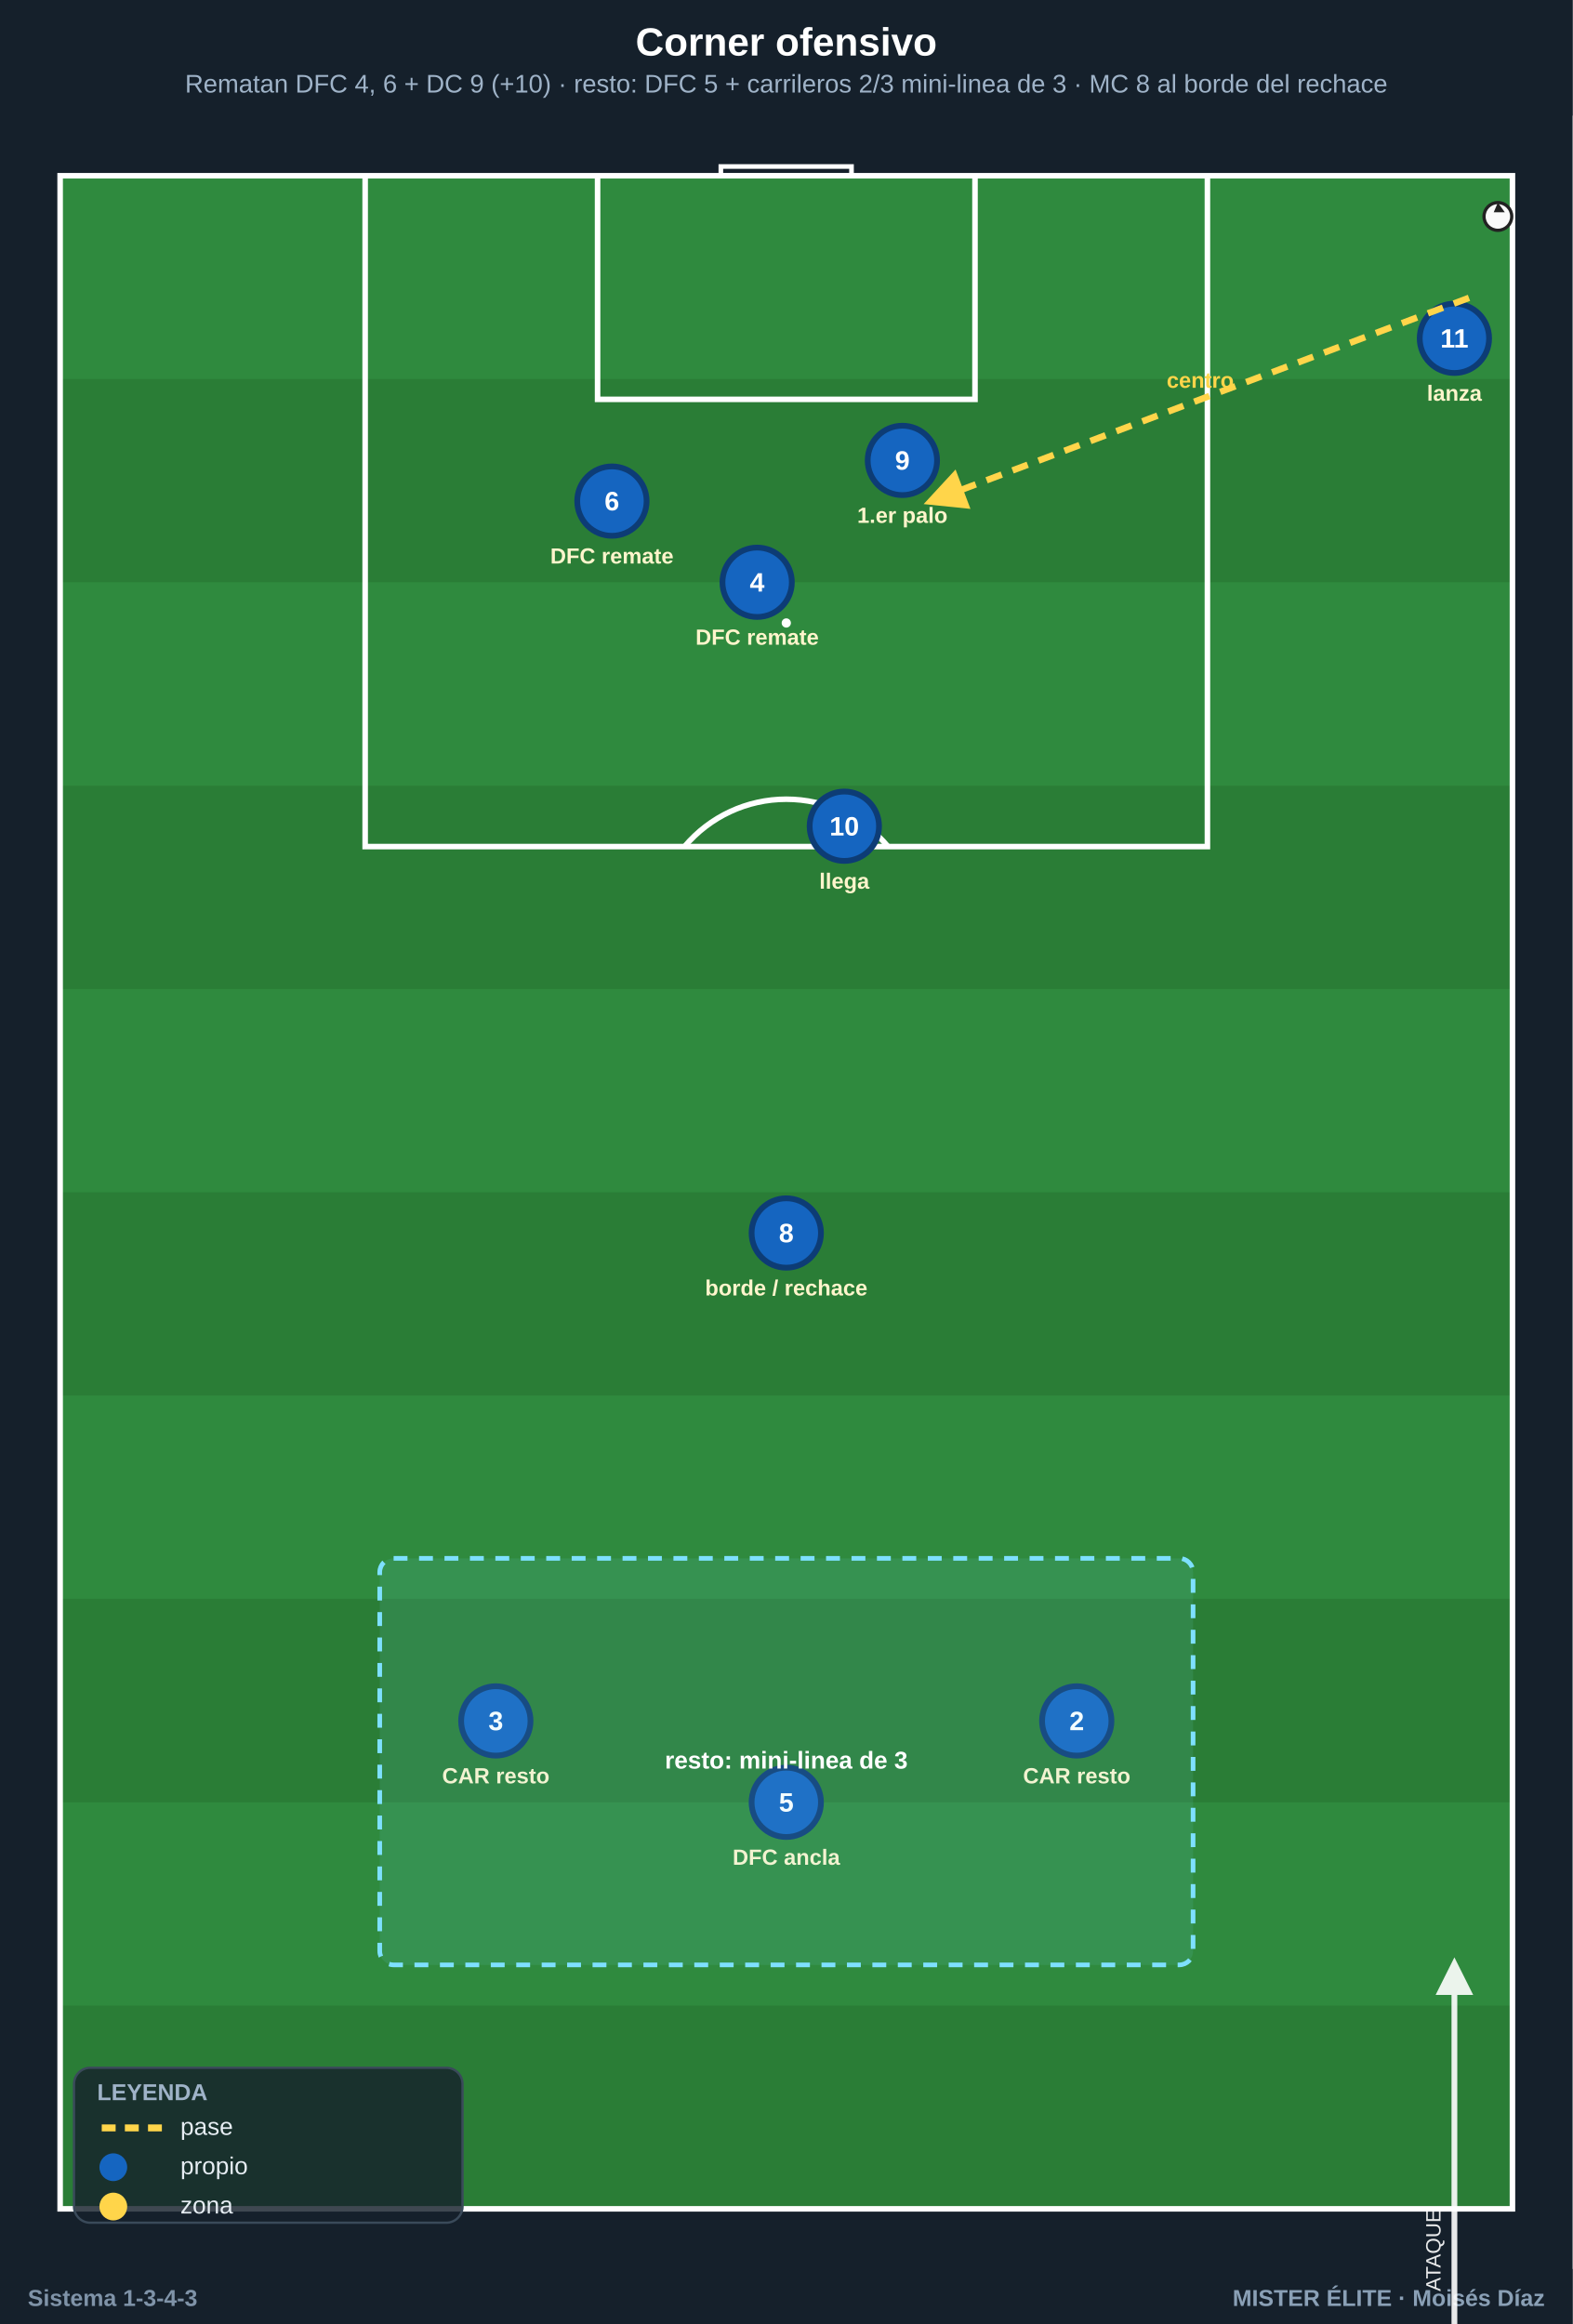
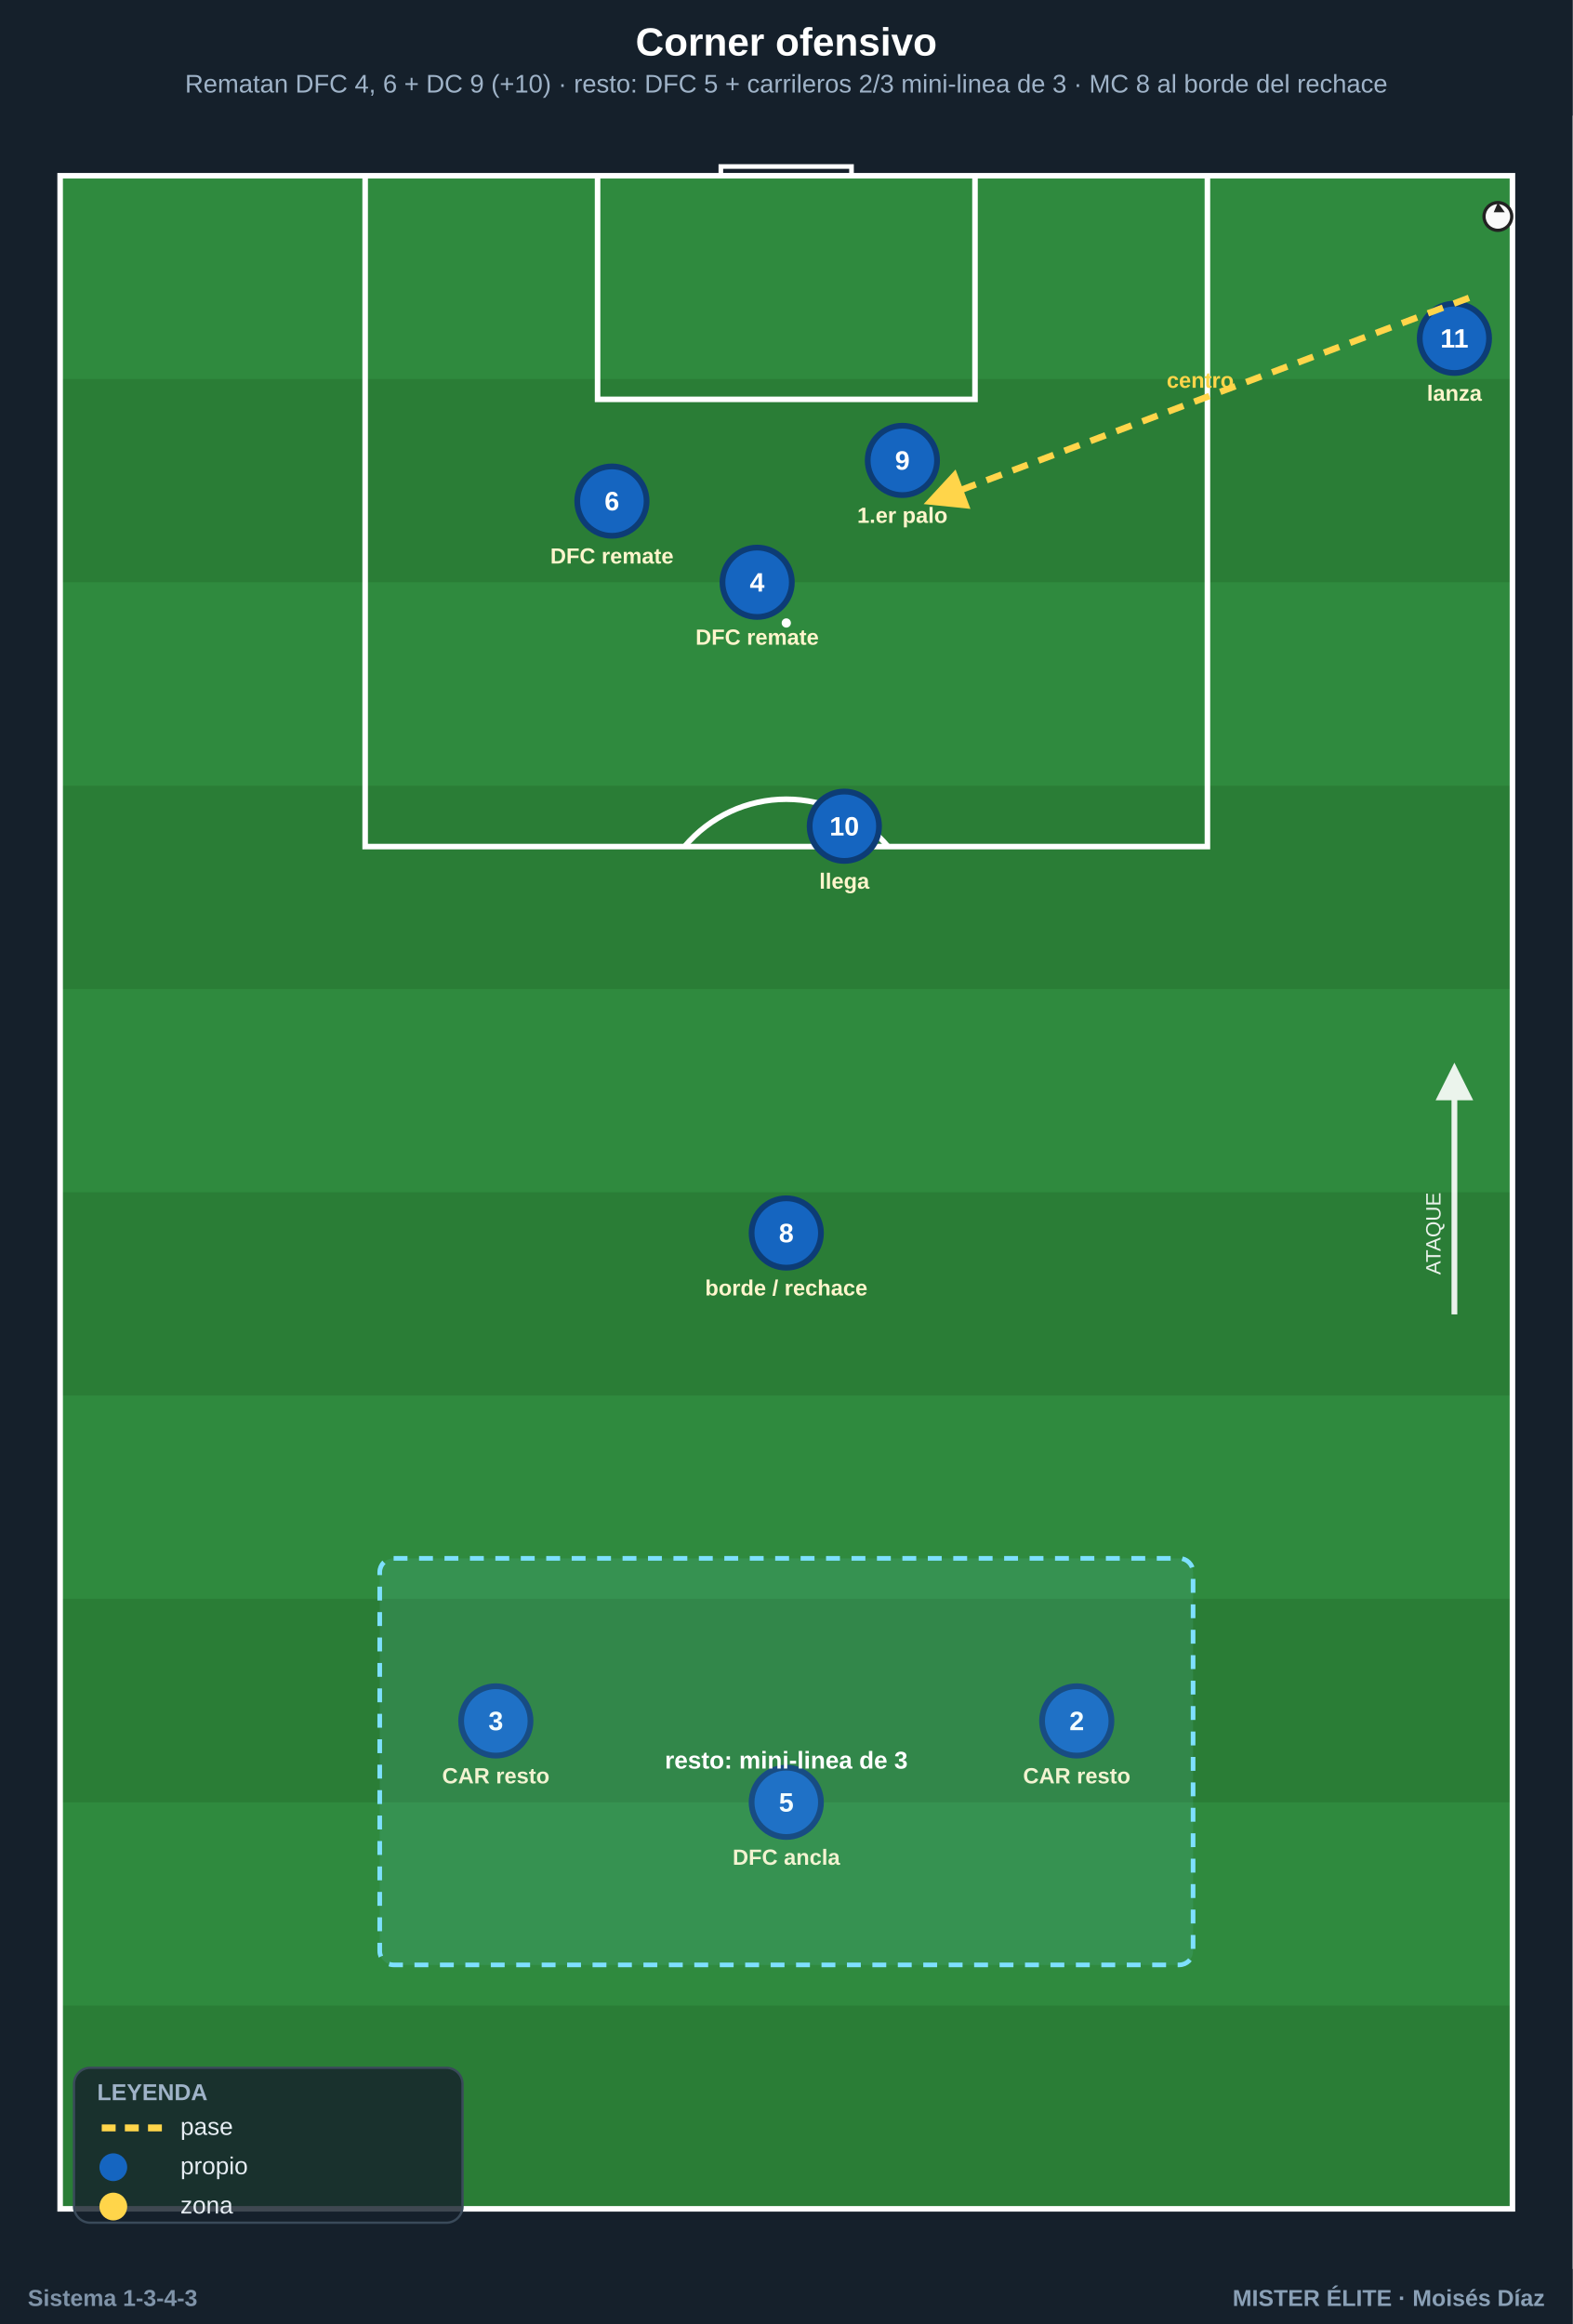
<svg xmlns="http://www.w3.org/2000/svg" viewBox="0 0 680 1005" width="680" height="1005" font-family="Segoe UI,Arial,sans-serif">
  <defs>
    <linearGradient id="sky" x1="0" y1="0" x2="0" y2="1">
      <stop offset="0" stop-color="#2f8a3e" />
      <stop offset="1" stop-color="#2b8139" />
    </linearGradient>
    <marker id="ah_pass" viewBox="0 0 10 10" refX="8" refY="5" markerWidth="6.5" markerHeight="6.5" orient="auto-start-reverse">
      <path d="M0,0 L10,5 L0,10 z" fill="#ffd54a" />
    </marker>
    <marker id="ah_run" viewBox="0 0 10 10" refX="8" refY="5" markerWidth="6.5" markerHeight="6.5" orient="auto-start-reverse">
      <path d="M0,0 L10,5 L0,10 z" fill="#ffffff" />
    </marker>
    <marker id="ah_drive" viewBox="0 0 10 10" refX="8" refY="5" markerWidth="6.5" markerHeight="6.5" orient="auto-start-reverse">
      <path d="M0,0 L10,5 L0,10 z" fill="#7ee0ff" />
    </marker>
    <marker id="ah_white" viewBox="0 0 10 10" refX="8" refY="5" markerWidth="6.5" markerHeight="6.5" orient="auto-start-reverse">
      <path d="M0,0 L10,5 L0,10 z" fill="#ffffff" />
    </marker>
  </defs>
  <rect x="0.0" y="0.0" width="680.0" height="1005.2" fill="#15202b" />
  <rect x="26.0" y="76.0" width="628.0" height="88.4" fill="#2f8a3e" />
  <rect x="26.0" y="163.9" width="628.0" height="88.4" fill="#2a7d36" />
  <rect x="26.0" y="251.8" width="628.0" height="88.4" fill="#2f8a3e" />
  <rect x="26.0" y="339.8" width="628.0" height="88.4" fill="#2a7d36" />
  <rect x="26.0" y="427.7" width="628.0" height="88.4" fill="#2f8a3e" />
  <rect x="26.0" y="515.6" width="628.0" height="88.4" fill="#2a7d36" />
  <rect x="26.0" y="603.5" width="628.0" height="88.4" fill="#2f8a3e" />
  <rect x="26.0" y="691.4" width="628.0" height="88.4" fill="#2a7d36" />
  <rect x="26.0" y="779.4" width="628.0" height="88.4" fill="#2f8a3e" />
  <rect x="26.0" y="867.3" width="628.0" height="88.4" fill="#2a7d36" />
  <rect x="26.0" y="76.0" width="628.0" height="879.2" fill="none" stroke="#ffffff" stroke-width="2.4" />
  <path d="M157.9,76.0 L157.9,366.1 L522.1,366.1 L522.1,76.0" fill="none" stroke="#ffffff" stroke-width="2.4" />
  <path d="M258.4,76.0 L258.4,172.7 L421.6,172.7 L421.6,76.0" fill="none" stroke="#ffffff" stroke-width="2.4" />
  <circle cx="340.0" cy="269.4" r="2.0" fill="#ffffff" />
  <rect x="311.7" y="72.0" width="56.5" height="4" fill="none" stroke="#ffffff" stroke-width="2" />
  <path d="M296.0,366.1 A57.5,57.5 0 0 1 384.0,366.1" fill="none" stroke="#ffffff" stroke-width="2.4" />
  <rect x="0.0" y="0.0" width="680.0" height="50.0" fill="#15202b" />
  <text x="340.0" y="24.0" font-family="Segoe UI,Arial,sans-serif" font-size="17" font-weight="800" fill="#ffffff" text-anchor="middle">Corner ofensivo</text>
  <text x="340.0" y="40.0" font-family="Segoe UI,Arial,sans-serif" font-size="11" font-weight="500" fill="#9fb3c8" text-anchor="middle">Rematan DFC 4, 6 + DC 9 (+10) · resto: DFC 5 + carrileros 2/3 mini-linea de 3 · MC 8 al borde del rechace</text>
  <rect x="0.0" y="981.2" width="680.0" height="24.0" fill="#15202b" />
  <text x="668.0" y="997.2" font-family="Segoe UI,Arial,sans-serif" font-size="10" font-weight="700" fill="#8aa0b6" text-anchor="end">MISTER ÉLITE · Moisés Díaz</text>
  <text x="12.0" y="997.2" font-family="Segoe UI,Arial,sans-serif" font-size="10" font-weight="600" fill="#7f93a8" text-anchor="start">Sistema 1-3-4-3</text>
  <g opacity="0.9">
-     <line x1="628.9" y1="1060.7" x2="628.9" y2="849.7" stroke="#ffffff" stroke-width="2.5" marker-end="url(#ah_white)" />
-     <text x="622.9" y="955.2" font-family="Segoe UI,Arial" font-size="9" fill="#ffffff" text-anchor="end" transform="rotate(-90 622.9 955.2)">ATAQUE</text>
+     <line x1="628.9" y1="568.4" x2="628.9" y2="462.8" stroke="#ffffff" stroke-width="2.5" marker-end="url(#ah_white)" />
+     <text x="622.9" y="515.6" font-family="Segoe UI,Arial" font-size="9" fill="#ffffff" text-anchor="end" transform="rotate(-90 622.9 515.6)">ATAQUE</text>
  </g>
  <circle cx="647.7" cy="93.6" r="6.0" fill="#fafafa" stroke="#222" stroke-width="1.4" />
  <path d="M647.7,87.6 l3.0,4.2 l-4.8,0 z" fill="#222" />
  <g>
    <circle cx="628.9" cy="146.3" r="15" fill="#1565c0" stroke="#0d3c75" stroke-width="2.5" />
    <text x="628.9" y="150.3" font-family="Segoe UI,Arial" font-size="11.5" font-weight="800" fill="#fff" text-anchor="middle">11</text>
  </g>
  <text x="628.9" y="173.3" font-family="Segoe UI,Arial,sans-serif" font-size="9.5" font-weight="600" fill="#fff5cc" text-anchor="middle">lanza</text>
  <line x1="635.2" y1="128.8" x2="402.8" y2="216.7" stroke="#ffd54a" stroke-width="2.8" stroke-dasharray="7 5" marker-end="url(#ah_pass)" />
  <text x="519.0" y="167.7" font-family="Segoe UI,Arial,sans-serif" font-size="9.5" font-weight="700" fill="#ffd54a" text-anchor="middle">centro</text>
  <g>
    <circle cx="390.2" cy="199.1" r="15" fill="#1565c0" stroke="#0d3c75" stroke-width="2.5" />
    <text x="390.2" y="203.1" font-family="Segoe UI,Arial" font-size="11.5" font-weight="800" fill="#fff" text-anchor="middle">9</text>
  </g>
  <text x="390.2" y="226.1" font-family="Segoe UI,Arial,sans-serif" font-size="9.5" font-weight="600" fill="#fff5cc" text-anchor="middle">1.er palo</text>
  <g>
    <circle cx="327.4" cy="251.8" r="15" fill="#1565c0" stroke="#0d3c75" stroke-width="2.5" />
    <text x="327.4" y="255.8" font-family="Segoe UI,Arial" font-size="11.5" font-weight="800" fill="#fff" text-anchor="middle">4</text>
  </g>
  <text x="327.4" y="278.8" font-family="Segoe UI,Arial,sans-serif" font-size="9.5" font-weight="600" fill="#fff5cc" text-anchor="middle">DFC remate</text>
  <g>
    <circle cx="264.6" cy="216.7" r="15" fill="#1565c0" stroke="#0d3c75" stroke-width="2.5" />
    <text x="264.6" y="220.7" font-family="Segoe UI,Arial" font-size="11.5" font-weight="800" fill="#fff" text-anchor="middle">6</text>
  </g>
  <text x="264.6" y="243.7" font-family="Segoe UI,Arial,sans-serif" font-size="9.5" font-weight="600" fill="#fff5cc" text-anchor="middle">DFC remate</text>
  <g>
    <circle cx="365.1" cy="357.3" r="15" fill="#1565c0" stroke="#0d3c75" stroke-width="2.5" />
    <text x="365.1" y="361.3" font-family="Segoe UI,Arial" font-size="11.5" font-weight="800" fill="#fff" text-anchor="middle">10</text>
  </g>
  <text x="365.1" y="384.3" font-family="Segoe UI,Arial,sans-serif" font-size="9.5" font-weight="600" fill="#fff5cc" text-anchor="middle">llega</text>
  <g>
    <circle cx="340.0" cy="533.2" r="15" fill="#1565c0" stroke="#0d3c75" stroke-width="2.5" />
    <text x="340.0" y="537.2" font-family="Segoe UI,Arial" font-size="11.5" font-weight="800" fill="#fff" text-anchor="middle">8</text>
  </g>
  <text x="340.0" y="560.2" font-family="Segoe UI,Arial,sans-serif" font-size="9.5" font-weight="600" fill="#fff5cc" text-anchor="middle">borde / rechace</text>
  <g>
    <circle cx="214.4" cy="744.2" r="15" fill="#1565c0" stroke="#0d3c75" stroke-width="2.5" />
    <text x="214.4" y="748.2" font-family="Segoe UI,Arial" font-size="11.5" font-weight="800" fill="#fff" text-anchor="middle">3</text>
  </g>
  <text x="214.4" y="771.2" font-family="Segoe UI,Arial,sans-serif" font-size="9.5" font-weight="600" fill="#fff5cc" text-anchor="middle">CAR resto</text>
  <g>
    <circle cx="340.0" cy="779.4" r="15" fill="#1565c0" stroke="#0d3c75" stroke-width="2.5" />
    <text x="340.0" y="783.4" font-family="Segoe UI,Arial" font-size="11.5" font-weight="800" fill="#fff" text-anchor="middle">5</text>
  </g>
  <text x="340.0" y="806.4" font-family="Segoe UI,Arial,sans-serif" font-size="9.5" font-weight="600" fill="#fff5cc" text-anchor="middle">DFC ancla</text>
  <g>
    <circle cx="465.6" cy="744.2" r="15" fill="#1565c0" stroke="#0d3c75" stroke-width="2.5" />
    <text x="465.6" y="748.2" font-family="Segoe UI,Arial" font-size="11.5" font-weight="800" fill="#fff" text-anchor="middle">2</text>
  </g>
  <text x="465.6" y="771.2" font-family="Segoe UI,Arial,sans-serif" font-size="9.5" font-weight="600" fill="#fff5cc" text-anchor="middle">CAR resto</text>
  <rect x="164.2" y="673.9" width="351.7" height="175.8" rx="6" fill="#7ee0ff" fill-opacity="0.1" stroke="#7ee0ff" stroke-width="2" stroke-dasharray="6 5" />
  <text x="340.0" y="764.8" font-family="Segoe UI,Arial,sans-serif" font-size="10.5" font-weight="700" fill="#fff" text-anchor="middle">resto: mini-linea de 3</text>
  <g>
    <rect x="32" y="894.2" width="168" height="67" rx="7" fill="#15202b" fill-opacity="0.82" stroke="#3a4a5a" stroke-width="1" />
    <text x="42" y="908.2" font-family="Segoe UI,Arial" font-size="10" font-weight="800" fill="#9fb3c8">LEYENDA</text>
    <line x1="44" y1="920.2" x2="70" y2="920.2" stroke="#ffd54a" stroke-width="3" stroke-dasharray="6 4" />
    <text x="78" y="923.2" font-family="Segoe UI,Arial" font-size="10.5" fill="#e6edf3">pase</text>
    <circle cx="49" cy="937.2" r="6" fill="#1565c0" />
    <text x="78" y="940.2" font-family="Segoe UI,Arial" font-size="10.5" fill="#e6edf3">propio</text>
    <circle cx="49" cy="954.2" r="6" fill="#ffd54a" />
    <text x="78" y="957.2" font-family="Segoe UI,Arial" font-size="10.5" fill="#e6edf3">zona</text>
  </g>
</svg>
